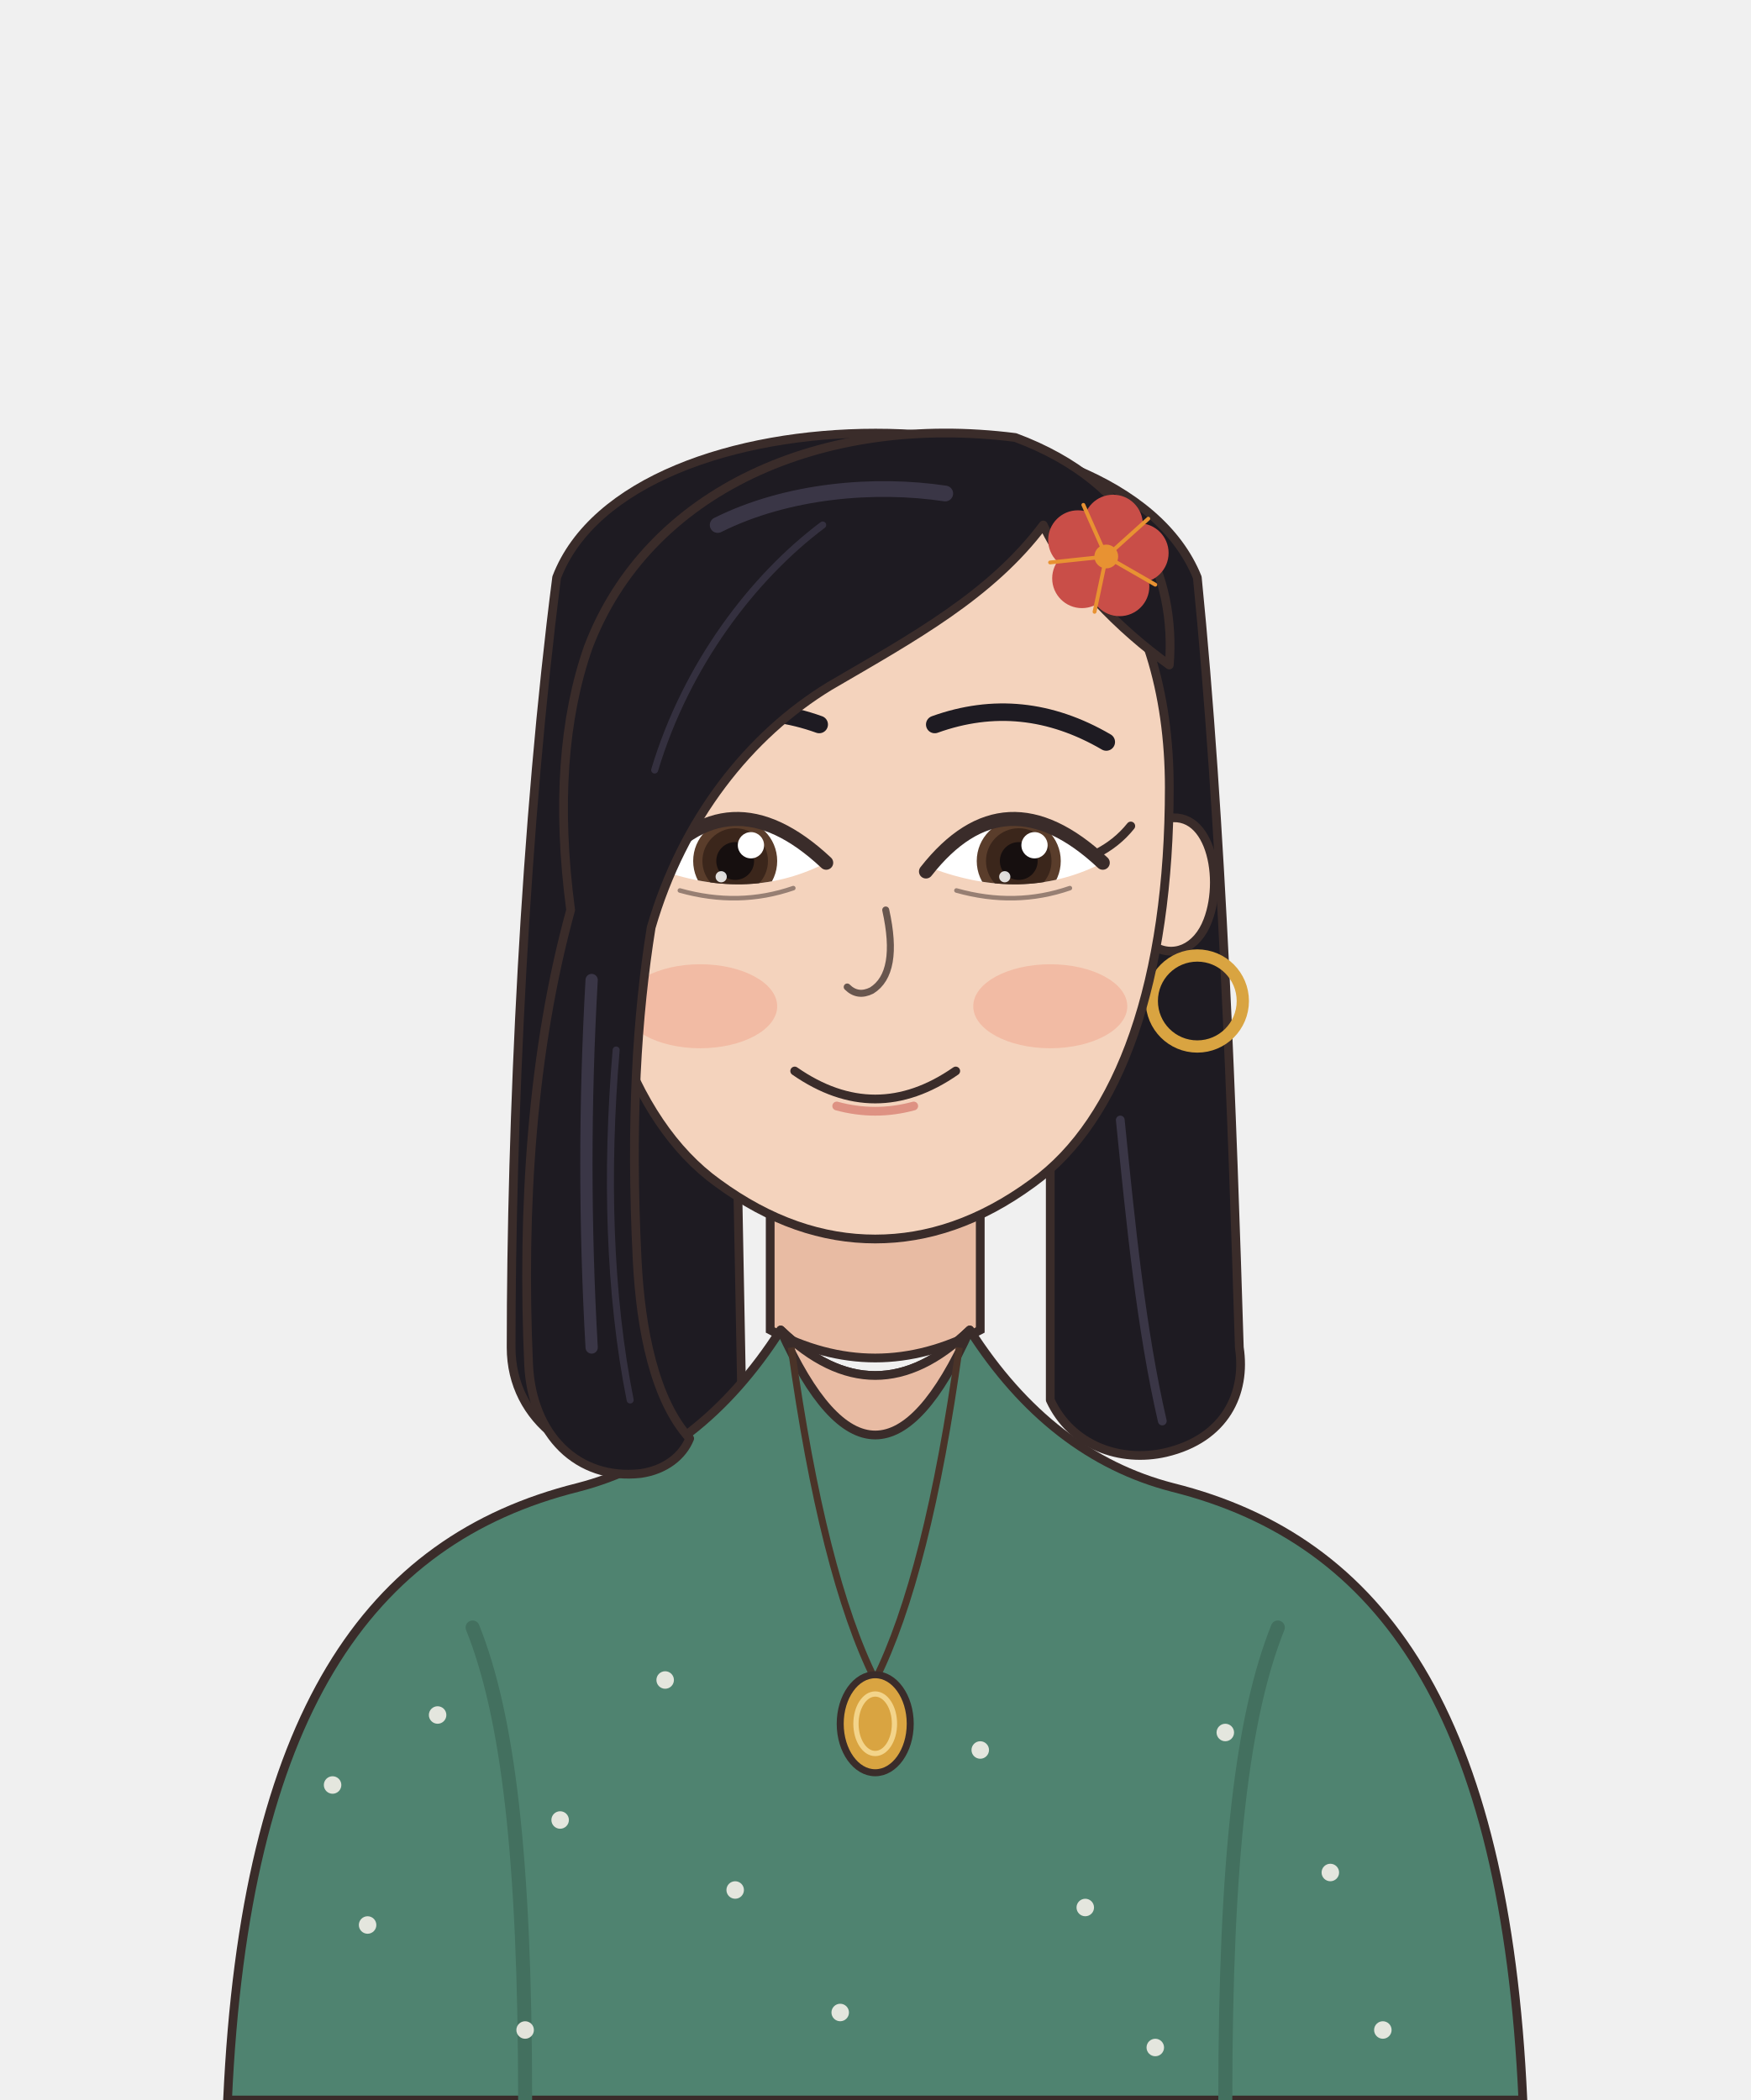
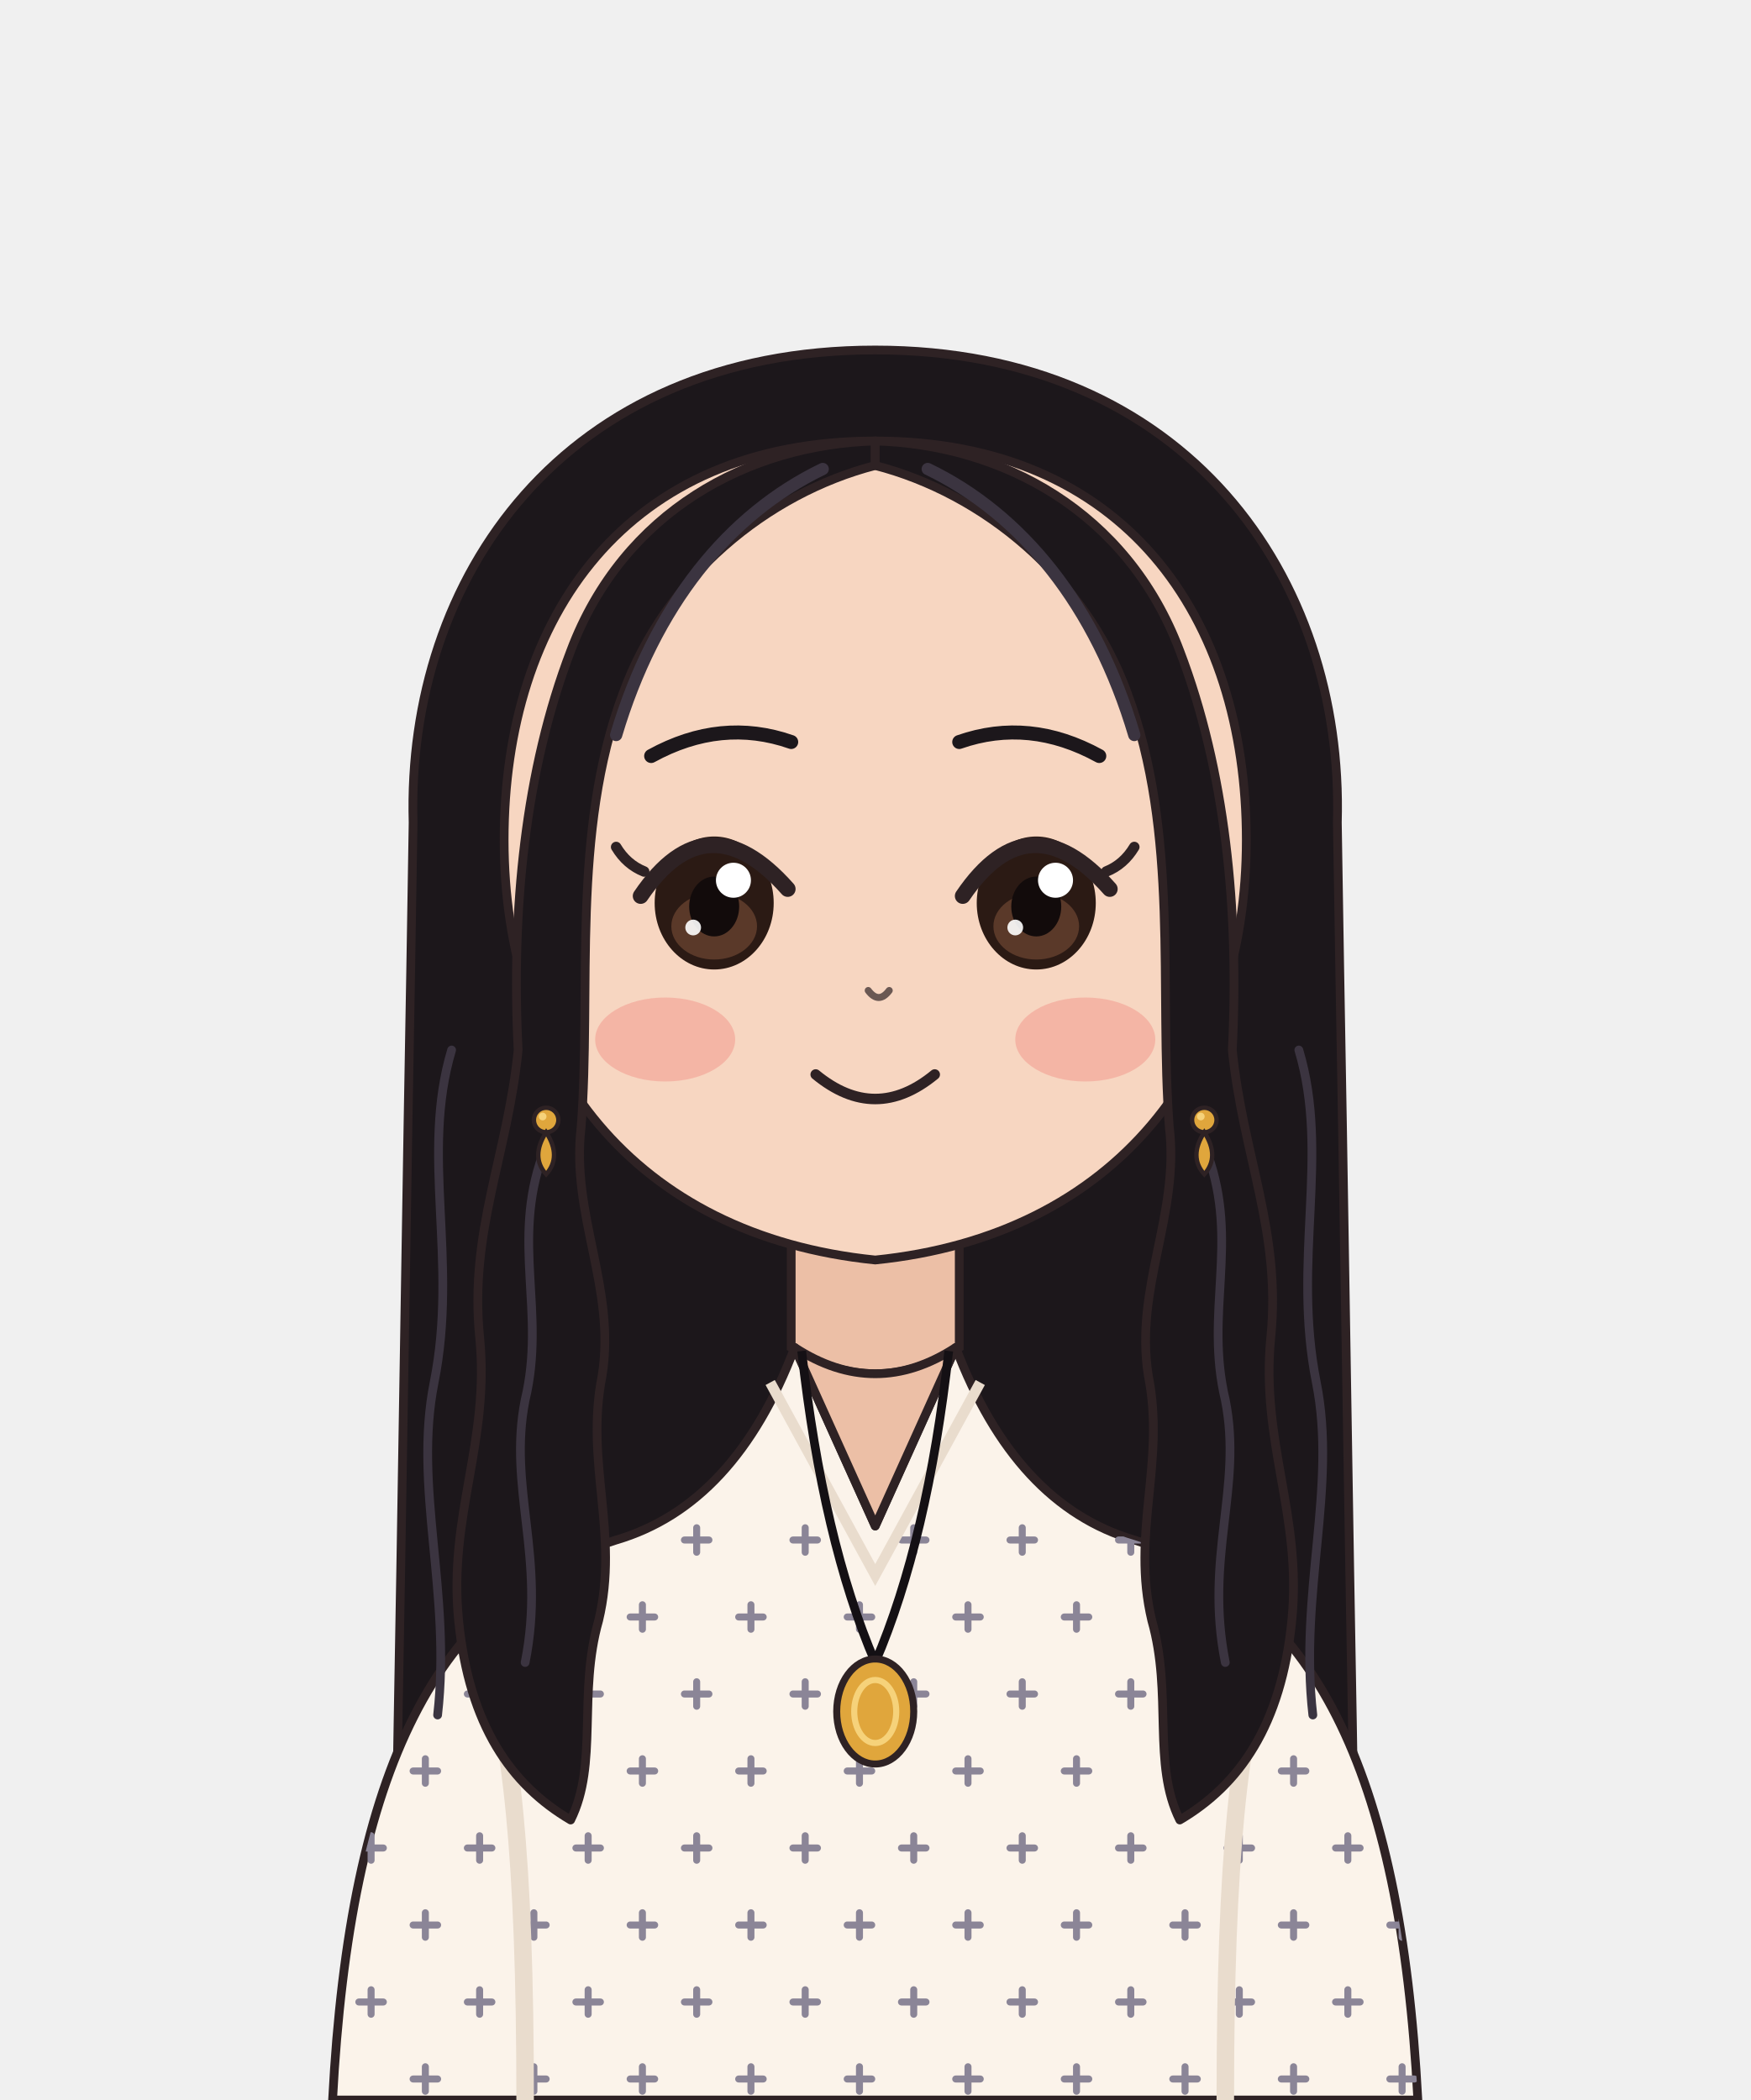
<svg xmlns="http://www.w3.org/2000/svg" width="1000" height="1200" viewBox="0 0 1000 1200">
-   <path d="M318,330 C300,470 292,640 292,770 C292,812 330,840 376,836 C400,834 416,826 424,812 L420,600 L600,600 L600,800 C612,826 640,836 666,830 C700,822 712,796 708,770 C704,640 698,470 684,330 C640,220 360,220 318,330 Z" fill="#1e1b22" stroke="#3a2c2a" stroke-width="5" stroke-linejoin="round" />
-   <path d="M640,640 C646,700 652,760 664,812" stroke="#3a3646" stroke-width="5" fill="none" stroke-linecap="round" />
-   <path d="M440,640 L440,760 Q500,792 560,760 L560,640 Z" fill="#e8bba3" stroke="#3a2c2a" stroke-width="5" />
-   <path d="M130,1200 C140,980 210,880 330,850 Q400,832 446,760 Q500,812 554,760 Q600,832 670,850 C790,880 860,980 870,1200 Z" fill="#4f8370" stroke="#3a2c2a" stroke-width="5" stroke-linejoin="round" />
-   <path d="M446,760 Q500,880 554,760 Q500,812 446,760 Z" fill="#e8bba3" stroke="#3a2c2a" stroke-width="5" stroke-linejoin="round" />
-   <path d="M300,1200 C300,1060 290,980 270,930" stroke="#43705f" stroke-width="8" fill="none" stroke-linecap="round" />
-   <path d="M700,1200 C700,1060 710,980 730,930" stroke="#43705f" stroke-width="8" fill="none" stroke-linecap="round" />
-   <g fill="#fef7f1" opacity="0.85">
-     <circle cx="250" cy="980" r="5" />
-     <circle cx="320" cy="1040" r="5" />
-     <circle cx="210" cy="1100" r="5" />
-     <circle cx="380" cy="960" r="5" />
-     <circle cx="420" cy="1080" r="5" />
-     <circle cx="560" cy="1000" r="5" />
-     <circle cx="620" cy="1090" r="5" />
-     <circle cx="700" cy="990" r="5" />
-     <circle cx="760" cy="1070" r="5" />
-     <circle cx="480" cy="1150" r="5" />
-     <circle cx="660" cy="1170" r="5" />
-     <circle cx="300" cy="1160" r="5" />
-     <circle cx="790" cy="1160" r="5" />
-     <circle cx="190" cy="1020" r="5" />
+   <defs>
+     <clipPath id="corpo">
+       <path d="M190,1200 C200,1010 250,912 352,880 Q420,860 454,770 L500,872 L546,770 Q580,860 648,880 C750,912 800,1010 810,1200 Z" />
+     </clipPath>
+   </defs>
+   <path d="M500,200 C322,200 232,330 236,470 L234.6,555.7 L233.1,641.4 L231.7,727.1 L230.3,812.9 L228.9,898.6 L227.4,984.3 L226.0,1070.0 C320,1120 680,1120 774,1070 L772.6,984.3 L771.1,898.6 L769.7,812.9 L768.3,727.1 L766.9,641.4 L765.4,555.7 L764.0,470.0 C768,330 678,200 500,200 Z" fill="#1c171b" stroke="#2e2224" stroke-width="5" stroke-linejoin="round" />
+   <path d="M452,650 L452,770 Q500,800 548,770 L548,650 Z" fill="#ecbfa6" stroke="#2e2224" stroke-width="5" />
+   <path d="M190,1200 C200,1010 250,912 352,880 Q420,860 454,770 L500,872 L546,770 Q580,860 648,880 C750,912 800,1010 810,1200 Z" fill="#fbf3ea" stroke="#2e2224" stroke-width="5" stroke-linejoin="round" />
+   <g clip-path="url(#corpo)">
+     <path d="M143,880 h14 M150,873 v14" stroke="#8b8597" stroke-width="4" stroke-linecap="round" />
+     <path d="M205,880 h14 M212,873 v14" stroke="#8b8597" stroke-width="4" stroke-linecap="round" />
+     <path d="M267,880 h14 M274,873 v14" stroke="#8b8597" stroke-width="4" stroke-linecap="round" />
+     <path d="M329,880 h14 M336,873 v14" stroke="#8b8597" stroke-width="4" stroke-linecap="round" />
+     <path d="M391,880 h14 M398,873 v14" stroke="#8b8597" stroke-width="4" stroke-linecap="round" />
+     <path d="M453,880 h14 M460,873 v14" stroke="#8b8597" stroke-width="4" stroke-linecap="round" />
+     <path d="M515,880 h14 M522,873 v14" stroke="#8b8597" stroke-width="4" stroke-linecap="round" />
+     <path d="M577,880 h14 M584,873 v14" stroke="#8b8597" stroke-width="4" stroke-linecap="round" />
+     <path d="M639,880 h14 M646,873 v14" stroke="#8b8597" stroke-width="4" stroke-linecap="round" />
+     <path d="M701,880 h14 M708,873 v14" stroke="#8b8597" stroke-width="4" stroke-linecap="round" />
+     <path d="M763,880 h14 M770,873 v14" stroke="#8b8597" stroke-width="4" stroke-linecap="round" />
+     <path d="M825,880 h14 M832,873 v14" stroke="#8b8597" stroke-width="4" stroke-linecap="round" />
+     <path d="M174,924 h14 M181,917 v14" stroke="#8b8597" stroke-width="4" stroke-linecap="round" />
+     <path d="M236,924 h14 M243,917 v14" stroke="#8b8597" stroke-width="4" stroke-linecap="round" />
+     <path d="M298,924 h14 M305,917 v14" stroke="#8b8597" stroke-width="4" stroke-linecap="round" />
+     <path d="M360,924 h14 M367,917 v14" stroke="#8b8597" stroke-width="4" stroke-linecap="round" />
+     <path d="M422,924 h14 M429,917 v14" stroke="#8b8597" stroke-width="4" stroke-linecap="round" />
+     <path d="M484,924 h14 M491,917 v14" stroke="#8b8597" stroke-width="4" stroke-linecap="round" />
+     <path d="M546,924 h14 M553,917 v14" stroke="#8b8597" stroke-width="4" stroke-linecap="round" />
+     <path d="M608,924 h14 M615,917 v14" stroke="#8b8597" stroke-width="4" stroke-linecap="round" />
+     <path d="M670,924 h14 M677,917 v14" stroke="#8b8597" stroke-width="4" stroke-linecap="round" />
+     <path d="M732,924 h14 M739,917 v14" stroke="#8b8597" stroke-width="4" stroke-linecap="round" />
+     <path d="M794,924 h14 M801,917 v14" stroke="#8b8597" stroke-width="4" stroke-linecap="round" />
+     <path d="M856,924 h14 M863,917 v14" stroke="#8b8597" stroke-width="4" stroke-linecap="round" />
+     <path d="M143,968 h14 M150,961 v14" stroke="#8b8597" stroke-width="4" stroke-linecap="round" />
+     <path d="M205,968 h14 M212,961 v14" stroke="#8b8597" stroke-width="4" stroke-linecap="round" />
+     <path d="M267,968 h14 M274,961 v14" stroke="#8b8597" stroke-width="4" stroke-linecap="round" />
+     <path d="M329,968 h14 M336,961 v14" stroke="#8b8597" stroke-width="4" stroke-linecap="round" />
+     <path d="M391,968 h14 M398,961 v14" stroke="#8b8597" stroke-width="4" stroke-linecap="round" />
+     <path d="M453,968 h14 M460,961 v14" stroke="#8b8597" stroke-width="4" stroke-linecap="round" />
+     <path d="M515,968 h14 M522,961 v14" stroke="#8b8597" stroke-width="4" stroke-linecap="round" />
+     <path d="M577,968 h14 M584,961 v14" stroke="#8b8597" stroke-width="4" stroke-linecap="round" />
+     <path d="M639,968 h14 M646,961 v14" stroke="#8b8597" stroke-width="4" stroke-linecap="round" />
+     <path d="M701,968 h14 M708,961 v14" stroke="#8b8597" stroke-width="4" stroke-linecap="round" />
+     <path d="M763,968 h14 M770,961 v14" stroke="#8b8597" stroke-width="4" stroke-linecap="round" />
+     <path d="M825,968 h14 M832,961 v14" stroke="#8b8597" stroke-width="4" stroke-linecap="round" />
+     <path d="M174,1012 h14 M181,1005 v14" stroke="#8b8597" stroke-width="4" stroke-linecap="round" />
+     <path d="M236,1012 h14 M243,1005 v14" stroke="#8b8597" stroke-width="4" stroke-linecap="round" />
+     <path d="M298,1012 h14 M305,1005 v14" stroke="#8b8597" stroke-width="4" stroke-linecap="round" />
+     <path d="M360,1012 h14 M367,1005 v14" stroke="#8b8597" stroke-width="4" stroke-linecap="round" />
+     <path d="M422,1012 h14 M429,1005 v14" stroke="#8b8597" stroke-width="4" stroke-linecap="round" />
+     <path d="M484,1012 h14 M491,1005 v14" stroke="#8b8597" stroke-width="4" stroke-linecap="round" />
+     <path d="M546,1012 h14 M553,1005 v14" stroke="#8b8597" stroke-width="4" stroke-linecap="round" />
+     <path d="M608,1012 h14 M615,1005 v14" stroke="#8b8597" stroke-width="4" stroke-linecap="round" />
+     <path d="M670,1012 h14 M677,1005 v14" stroke="#8b8597" stroke-width="4" stroke-linecap="round" />
+     <path d="M732,1012 h14 M739,1005 v14" stroke="#8b8597" stroke-width="4" stroke-linecap="round" />
+     <path d="M794,1012 h14 M801,1005 v14" stroke="#8b8597" stroke-width="4" stroke-linecap="round" />
+     <path d="M856,1012 h14 M863,1005 v14" stroke="#8b8597" stroke-width="4" stroke-linecap="round" />
+     <path d="M143,1056 h14 M150,1049 v14" stroke="#8b8597" stroke-width="4" stroke-linecap="round" />
+     <path d="M205,1056 h14 M212,1049 v14" stroke="#8b8597" stroke-width="4" stroke-linecap="round" />
+     <path d="M267,1056 h14 M274,1049 v14" stroke="#8b8597" stroke-width="4" stroke-linecap="round" />
+     <path d="M329,1056 h14 M336,1049 v14" stroke="#8b8597" stroke-width="4" stroke-linecap="round" />
+     <path d="M391,1056 h14 M398,1049 v14" stroke="#8b8597" stroke-width="4" stroke-linecap="round" />
+     <path d="M453,1056 h14 M460,1049 v14" stroke="#8b8597" stroke-width="4" stroke-linecap="round" />
+     <path d="M515,1056 h14 M522,1049 v14" stroke="#8b8597" stroke-width="4" stroke-linecap="round" />
+     <path d="M577,1056 h14 M584,1049 v14" stroke="#8b8597" stroke-width="4" stroke-linecap="round" />
+     <path d="M639,1056 h14 M646,1049 v14" stroke="#8b8597" stroke-width="4" stroke-linecap="round" />
+     <path d="M701,1056 h14 M708,1049 v14" stroke="#8b8597" stroke-width="4" stroke-linecap="round" />
+     <path d="M763,1056 h14 M770,1049 v14" stroke="#8b8597" stroke-width="4" stroke-linecap="round" />
+     <path d="M825,1056 h14 M832,1049 v14" stroke="#8b8597" stroke-width="4" stroke-linecap="round" />
+     <path d="M174,1100 h14 M181,1093 v14" stroke="#8b8597" stroke-width="4" stroke-linecap="round" />
+     <path d="M236,1100 h14 M243,1093 v14" stroke="#8b8597" stroke-width="4" stroke-linecap="round" />
+     <path d="M298,1100 h14 M305,1093 v14" stroke="#8b8597" stroke-width="4" stroke-linecap="round" />
+     <path d="M360,1100 h14 M367,1093 v14" stroke="#8b8597" stroke-width="4" stroke-linecap="round" />
+     <path d="M422,1100 h14 M429,1093 v14" stroke="#8b8597" stroke-width="4" stroke-linecap="round" />
+     <path d="M484,1100 h14 M491,1093 v14" stroke="#8b8597" stroke-width="4" stroke-linecap="round" />
+     <path d="M546,1100 h14 M553,1093 v14" stroke="#8b8597" stroke-width="4" stroke-linecap="round" />
+     <path d="M608,1100 h14 M615,1093 v14" stroke="#8b8597" stroke-width="4" stroke-linecap="round" />
+     <path d="M670,1100 h14 M677,1093 v14" stroke="#8b8597" stroke-width="4" stroke-linecap="round" />
+     <path d="M732,1100 h14 M739,1093 v14" stroke="#8b8597" stroke-width="4" stroke-linecap="round" />
+     <path d="M794,1100 h14 M801,1093 v14" stroke="#8b8597" stroke-width="4" stroke-linecap="round" />
+     <path d="M856,1100 h14 M863,1093 v14" stroke="#8b8597" stroke-width="4" stroke-linecap="round" />
+     <path d="M143,1144 h14 M150,1137 v14" stroke="#8b8597" stroke-width="4" stroke-linecap="round" />
+     <path d="M205,1144 h14 M212,1137 v14" stroke="#8b8597" stroke-width="4" stroke-linecap="round" />
+     <path d="M267,1144 h14 M274,1137 v14" stroke="#8b8597" stroke-width="4" stroke-linecap="round" />
+     <path d="M329,1144 h14 M336,1137 v14" stroke="#8b8597" stroke-width="4" stroke-linecap="round" />
+     <path d="M391,1144 h14 M398,1137 v14" stroke="#8b8597" stroke-width="4" stroke-linecap="round" />
+     <path d="M453,1144 h14 M460,1137 v14" stroke="#8b8597" stroke-width="4" stroke-linecap="round" />
+     <path d="M515,1144 h14 M522,1137 v14" stroke="#8b8597" stroke-width="4" stroke-linecap="round" />
+     <path d="M577,1144 h14 M584,1137 v14" stroke="#8b8597" stroke-width="4" stroke-linecap="round" />
+     <path d="M639,1144 h14 M646,1137 v14" stroke="#8b8597" stroke-width="4" stroke-linecap="round" />
+     <path d="M701,1144 h14 M708,1137 v14" stroke="#8b8597" stroke-width="4" stroke-linecap="round" />
+     <path d="M763,1144 h14 M770,1137 v14" stroke="#8b8597" stroke-width="4" stroke-linecap="round" />
+     <path d="M825,1144 h14 M832,1137 v14" stroke="#8b8597" stroke-width="4" stroke-linecap="round" />
+     <path d="M174,1188 h14 M181,1181 v14" stroke="#8b8597" stroke-width="4" stroke-linecap="round" />
+     <path d="M236,1188 h14 M243,1181 v14" stroke="#8b8597" stroke-width="4" stroke-linecap="round" />
+     <path d="M298,1188 h14 M305,1181 v14" stroke="#8b8597" stroke-width="4" stroke-linecap="round" />
+     <path d="M360,1188 h14 M367,1181 v14" stroke="#8b8597" stroke-width="4" stroke-linecap="round" />
+     <path d="M422,1188 h14 M429,1181 v14" stroke="#8b8597" stroke-width="4" stroke-linecap="round" />
+     <path d="M484,1188 h14 M491,1181 v14" stroke="#8b8597" stroke-width="4" stroke-linecap="round" />
+     <path d="M546,1188 h14 M553,1181 v14" stroke="#8b8597" stroke-width="4" stroke-linecap="round" />
+     <path d="M608,1188 h14 M615,1181 v14" stroke="#8b8597" stroke-width="4" stroke-linecap="round" />
+     <path d="M670,1188 h14 M677,1181 v14" stroke="#8b8597" stroke-width="4" stroke-linecap="round" />
+     <path d="M732,1188 h14 M739,1181 v14" stroke="#8b8597" stroke-width="4" stroke-linecap="round" />
+     <path d="M794,1188 h14 M801,1181 v14" stroke="#8b8597" stroke-width="4" stroke-linecap="round" />
+     <path d="M856,1188 h14 M863,1181 v14" stroke="#8b8597" stroke-width="4" stroke-linecap="round" />
+     <path d="M143,1232 h14 M150,1225 v14" stroke="#8b8597" stroke-width="4" stroke-linecap="round" />
+     <path d="M205,1232 h14 M212,1225 v14" stroke="#8b8597" stroke-width="4" stroke-linecap="round" />
+     <path d="M267,1232 h14 M274,1225 v14" stroke="#8b8597" stroke-width="4" stroke-linecap="round" />
+     <path d="M329,1232 h14 M336,1225 v14" stroke="#8b8597" stroke-width="4" stroke-linecap="round" />
+     <path d="M391,1232 h14 M398,1225 v14" stroke="#8b8597" stroke-width="4" stroke-linecap="round" />
+     <path d="M453,1232 h14 M460,1225 v14" stroke="#8b8597" stroke-width="4" stroke-linecap="round" />
+     <path d="M515,1232 h14 M522,1225 v14" stroke="#8b8597" stroke-width="4" stroke-linecap="round" />
+     <path d="M577,1232 h14 M584,1225 v14" stroke="#8b8597" stroke-width="4" stroke-linecap="round" />
+     <path d="M639,1232 h14 M646,1225 v14" stroke="#8b8597" stroke-width="4" stroke-linecap="round" />
+     <path d="M701,1232 h14 M708,1225 v14" stroke="#8b8597" stroke-width="4" stroke-linecap="round" />
+     <path d="M763,1232 h14 M770,1225 v14" stroke="#8b8597" stroke-width="4" stroke-linecap="round" />
+     <path d="M825,1232 h14 M832,1225 v14" stroke="#8b8597" stroke-width="4" stroke-linecap="round" />
+     <path d="M300,1200 C300,1060 292,990 276,940" stroke="#e9dccd" stroke-width="10" fill="none" stroke-linecap="round" />
+     <path d="M700,1200 C700,1060 708,990 724,940" stroke="#e9dccd" stroke-width="10" fill="none" stroke-linecap="round" />
  </g>
-   <path d="M452,770 Q470,900 500,960 Q530,900 548,770" stroke="#4a3328" stroke-width="4" fill="none" />
-   <ellipse cx="500" cy="985" rx="20" ry="28" fill="#d9a441" stroke="#3a2c2a" stroke-width="4" />
-   <ellipse cx="500" cy="985" rx="11" ry="17" fill="none" stroke="#f3d48a" stroke-width="3" />
-   <path d="M660,470 C690,456 700,500 690,526 C684,542 670,548 658,540" fill="#f4d3bd" stroke="#3a2c2a" stroke-width="5" stroke-linejoin="round" />
-   <circle cx="684" cy="572" r="26" fill="none" stroke="#d9a441" stroke-width="7" />
-   <path d="M500,262 C610,262 668,340 668,450 C668,560 640,640 590,676 C560,698 530,708 500,708 C470,708 440,698 410,676 C360,640 332,560 332,450 C332,340 390,262 500,262 Z" fill="#f4d3bd" stroke="#3a2c2a" stroke-width="5" stroke-linejoin="round" />
-   <path d="M360,430 C400,400 440,380 480,372 C440,400 405,430 380,470 Z" fill="#e8bba3" opacity="0.6" />
-   <ellipse cx="400" cy="575" rx="44" ry="24" fill="#f0876e" opacity="0.32" />
-   <ellipse cx="600" cy="575" rx="44" ry="24" fill="#f0876e" opacity="0.32" />
-   <clipPath id="olho-1abertos">
-     <path d="M374,496 Q416,442.7 470,494 Q426,515.6 374,496 Z" />
-   </clipPath>
-   <path d="M374,496 Q416,442.7 470,494 Q426,515.6 374,496 Z" fill="#ffffff" />
-   <g clip-path="url(#olho-1abertos)">
-     <circle cx="420" cy="492" r="24" fill="#5a3d2b" />
-     <circle cx="420" cy="492" r="18.72" fill="#3b261b" />
-     <circle cx="420" cy="492" r="10.8" fill="#160f0f" />
-     <circle cx="429" cy="483" r="7.5" fill="#ffffff" />
-     <circle cx="412" cy="501" r="3.2" fill="#ffffff" opacity="0.85" />
-   </g>
-   <path d="M371,498 Q416,440.54 472,493" stroke="#3a2c2a" stroke-width="8" fill="none" stroke-linecap="round" />
-   <path d="M376,488 q-12,-6 -20,-16" stroke="#3a2c2a" stroke-width="5" fill="none" stroke-linecap="round" />
-   <path d="M388.4,508.85 Q422,518.3 453.2,507.5" stroke="#3a2c2a" stroke-width="2.6" fill="none" stroke-linecap="round" opacity="0.5" />
-   <clipPath id="olho1abertos">
-     <path d="M532,496 Q574,442.7 628,494 Q584,515.6 532,496 Z" />
-   </clipPath>
-   <path d="M532,496 Q574,442.7 628,494 Q584,515.6 532,496 Z" fill="#ffffff" />
-   <g clip-path="url(#olho1abertos)">
-     <circle cx="582" cy="492" r="24" fill="#5a3d2b" />
-     <circle cx="582" cy="492" r="18.72" fill="#3b261b" />
-     <circle cx="582" cy="492" r="10.8" fill="#160f0f" />
-     <circle cx="591" cy="483" r="7.5" fill="#ffffff" />
-     <circle cx="574" cy="501" r="3.2" fill="#ffffff" opacity="0.85" />
-   </g>
-   <path d="M529,498 Q574,440.54 630,493" stroke="#3a2c2a" stroke-width="8" fill="none" stroke-linecap="round" />
-   <path d="M626,488 q12,-6 20,-16" stroke="#3a2c2a" stroke-width="5" fill="none" stroke-linecap="round" />
-   <path d="M546.4,508.85 Q580,518.3 611.2,507.5" stroke="#3a2c2a" stroke-width="2.6" fill="none" stroke-linecap="round" opacity="0.5" />
-   <path d="M370,424 Q418,396 468,414" stroke="#1e1b22" stroke-width="10" fill="none" stroke-linecap="round" />
-   <path d="M534,414 Q584,396 632,424" stroke="#1e1b22" stroke-width="10" fill="none" stroke-linecap="round" />
-   <path d="M506,520 Q514,556 498,566 Q490,570 484,564" stroke="#3a2c2a" stroke-width="4" fill="none" stroke-linecap="round" opacity="0.75" />
-   <path d="M454,612 Q500,644 546,612" stroke="#3a2c2a" stroke-width="5" fill="none" stroke-linecap="round" />
-   <path d="M478,632 Q500,638 522,632" stroke="#d4766b" stroke-width="5" fill="none" stroke-linecap="round" opacity="0.7" />
-   <path d="M580,250 C470,236 370,280 336,370 C322,410 318,460 326,520 C304,600 298,690 302,780 C304,820 330,846 366,842 C380,840 390,832 394,822 C374,800 366,760 364,720 C360,640 364,580 372,530 C390,468 428,420 474,392 C522,364 566,340 596,300 C610,330 640,360 668,380 C672,330 650,276 580,250 Z" fill="#1e1b22" stroke="#3a2c2a" stroke-width="5" stroke-linejoin="round" />
-   <path d="M470,300 C430,330 392,380 374,440" stroke="#3a3646" stroke-width="4" fill="none" stroke-linecap="round" opacity="0.8" />
-   <path d="M352,600 C346,670 348,740 360,800" stroke="#3a3646" stroke-width="4" fill="none" stroke-linecap="round" opacity="0.8" />
-   <path d="M410,300 C450,280 500,276 540,282" stroke="#3a3646" stroke-width="9" fill="none" stroke-linecap="round" />
-   <path d="M338,560 C334,630 334,700 338,770" stroke="#3a3646" stroke-width="7" fill="none" stroke-linecap="round" />
-   <g>
-     <circle cx="635.9" cy="299.7" r="17.0" fill="#c94e48" />
-     <circle cx="650.6" cy="316.0" r="17.0" fill="#c94e48" />
-     <circle cx="639.6" cy="335.1" r="17.0" fill="#c94e48" />
-     <circle cx="618.1" cy="330.5" r="17.0" fill="#c94e48" />
-     <circle cx="615.8" cy="308.6" r="17.0" fill="#c94e48" />
-     <line x1="632" y1="318" x2="656.0" y2="296.4" stroke="#e89232" stroke-width="2.2" stroke-linecap="round" />
-     <line x1="632" y1="318" x2="660.0" y2="334.1" stroke="#e89232" stroke-width="2.2" stroke-linecap="round" />
-     <line x1="632" y1="318" x2="625.3" y2="349.6" stroke="#e89232" stroke-width="2.2" stroke-linecap="round" />
-     <line x1="632" y1="318" x2="599.9" y2="321.4" stroke="#e89232" stroke-width="2.2" stroke-linecap="round" />
-     <line x1="632" y1="318" x2="618.9" y2="288.5" stroke="#e89232" stroke-width="2.2" stroke-linecap="round" />
-     <circle cx="632" cy="318" r="6.8" fill="#e89232" />
-   </g>
+   <path d="M454,770 L500,872 L546,770 Q500,800 454,770 Z" fill="#ecbfa6" stroke="#2e2224" stroke-width="5" stroke-linejoin="round" />
+   <path d="M440,790 L500,900 L560,790" stroke="#e9dccd" stroke-width="6" fill="none" />
+   <path d="M458,772 Q470,880 500,950 Q530,880 542,772" stroke="#141014" stroke-width="5" fill="none" />
+   <ellipse cx="500" cy="978" rx="22" ry="30" fill="#e0a63c" stroke="#2e2224" stroke-width="4" />
+   <ellipse cx="500" cy="978" rx="12" ry="18" fill="none" stroke="#f6d27a" stroke-width="3.5" />
+   <path d="M500,252 C642,252 712,352 712,480 C712,608 638,706 500,720 C362,706 288,608 288,480 C288,352 358,252 500,252 Z" fill="#f7d6c1" stroke="#2e2224" stroke-width="5" stroke-linejoin="round" />
+   <ellipse cx="380" cy="594" rx="40" ry="24" fill="#f2948a" opacity="0.5" />
+   <ellipse cx="620" cy="594" rx="40" ry="24" fill="#f2948a" opacity="0.5" />
+   <ellipse cx="408" cy="516" rx="34" ry="38" fill="#2b1a14" />
+   <ellipse cx="408" cy="529.3" rx="24.48" ry="19.0" fill="#6a4330" opacity="0.75" />
+   <ellipse cx="408" cy="518" rx="14.28" ry="17.1" fill="#120b0b" />
+   <circle cx="419" cy="503" r="10" fill="#ffffff" />
+   <circle cx="396" cy="530" r="4.5" fill="#ffffff" opacity="0.9" />
+   <path d="M366,512 Q404,456 450,508" stroke="#2e2224" stroke-width="9" fill="none" stroke-linecap="round" />
+   <path d="M368,498 q-10,-4 -16,-14" stroke="#2e2224" stroke-width="6" fill="none" stroke-linecap="round" />
+   <ellipse cx="592" cy="516" rx="34" ry="38" fill="#2b1a14" />
+   <ellipse cx="592" cy="529.3" rx="24.48" ry="19.0" fill="#6a4330" opacity="0.75" />
+   <ellipse cx="592" cy="518" rx="14.28" ry="17.1" fill="#120b0b" />
+   <circle cx="603" cy="503" r="10" fill="#ffffff" />
+   <circle cx="580" cy="530" r="4.5" fill="#ffffff" opacity="0.9" />
+   <path d="M550,512 Q588,456 634,508" stroke="#2e2224" stroke-width="9" fill="none" stroke-linecap="round" />
+   <path d="M632,498 q10,-4 16,-14" stroke="#2e2224" stroke-width="6" fill="none" stroke-linecap="round" />
+   <path d="M372,432 Q412,410 452,424" stroke="#1c171b" stroke-width="8" fill="none" stroke-linecap="round" />
+   <path d="M548,424 Q588,410 628,432" stroke="#1c171b" stroke-width="8" fill="none" stroke-linecap="round" />
+   <path d="M496,566 Q502,574 508,566" stroke="#2e2224" stroke-width="4" fill="none" stroke-linecap="round" opacity="0.7" />
+   <path d="M466,614 Q500,642 534,614" stroke="#2e2224" stroke-width="6" fill="none" stroke-linecap="round" />
+   <path d="M500,252 C428,254 356,292 326,372 C300,440 292,520 296,600 C290,660 268,704 274,764 C280,824 256,866 262,926 C268,986 292,1020 326,1040 C342,1008 330,968 342,926 C354,876 334,836 344,786 C352,736 326,694 332,644 C338,566 326,476 356,396 C380,330 438,282 500,266 Z" fill="#1c171b" stroke="#2e2224" stroke-width="5" stroke-linejoin="round" />
+   <path d="M500,252 C572,254 644,292 674,372 C700,440 708,520 704,600 C710,660 732,704 726,764 C720,824 744,866 738,926 C732,986 708,1020 674,1040 C658,1008 670,968 658,926 C646,876 666,836 656,786 C648,736 674,694 668,644 C662,566 674,476 644,396 C620,330 562,282 500,266 Z" fill="#1c171b" stroke="#2e2224" stroke-width="5" stroke-linejoin="round" />
+   <path d="M470,268 C416,294 374,346 352,420" stroke="#3b3440" stroke-width="7" fill="none" stroke-linecap="round" />
+   <path d="M530,268 C584,294 626,346 648,420" stroke="#3b3440" stroke-width="7" fill="none" stroke-linecap="round" />
+   <path d="M310,660 C292,710 312,750 300,800 C290,850 312,890 300,950" stroke="#3b3440" stroke-width="5" fill="none" stroke-linecap="round" />
+   <path d="M690,660 C708,710 688,750 700,800 C710,850 688,890 700,950" stroke="#3b3440" stroke-width="5" fill="none" stroke-linecap="round" />
+   <path d="M258,600 C240,660 262,720 248,790 C236,850 258,910 250,980" stroke="#3b3440" stroke-width="5" fill="none" stroke-linecap="round" />
+   <path d="M742,600 C760,660 738,720 752,790 C764,850 742,910 750,980" stroke="#3b3440" stroke-width="5" fill="none" stroke-linecap="round" />
+   <circle cx="312" cy="640" r="7" fill="#e0a63c" stroke="#2e2224" stroke-width="2.5" />
+   <path d="M312,647 q-9,14 0,24 q9,-10 0,-24 Z" fill="#e0a63c" stroke="#2e2224" stroke-width="2.5" />
+   <circle cx="310" cy="638" r="2.2" fill="#f6d27a" />
+   <circle cx="688" cy="640" r="7" fill="#e0a63c" stroke="#2e2224" stroke-width="2.5" />
+   <path d="M688,647 q-9,14 0,24 q9,-10 0,-24 Z" fill="#e0a63c" stroke="#2e2224" stroke-width="2.5" />
+   <circle cx="686" cy="638" r="2.2" fill="#f6d27a" />
</svg>
